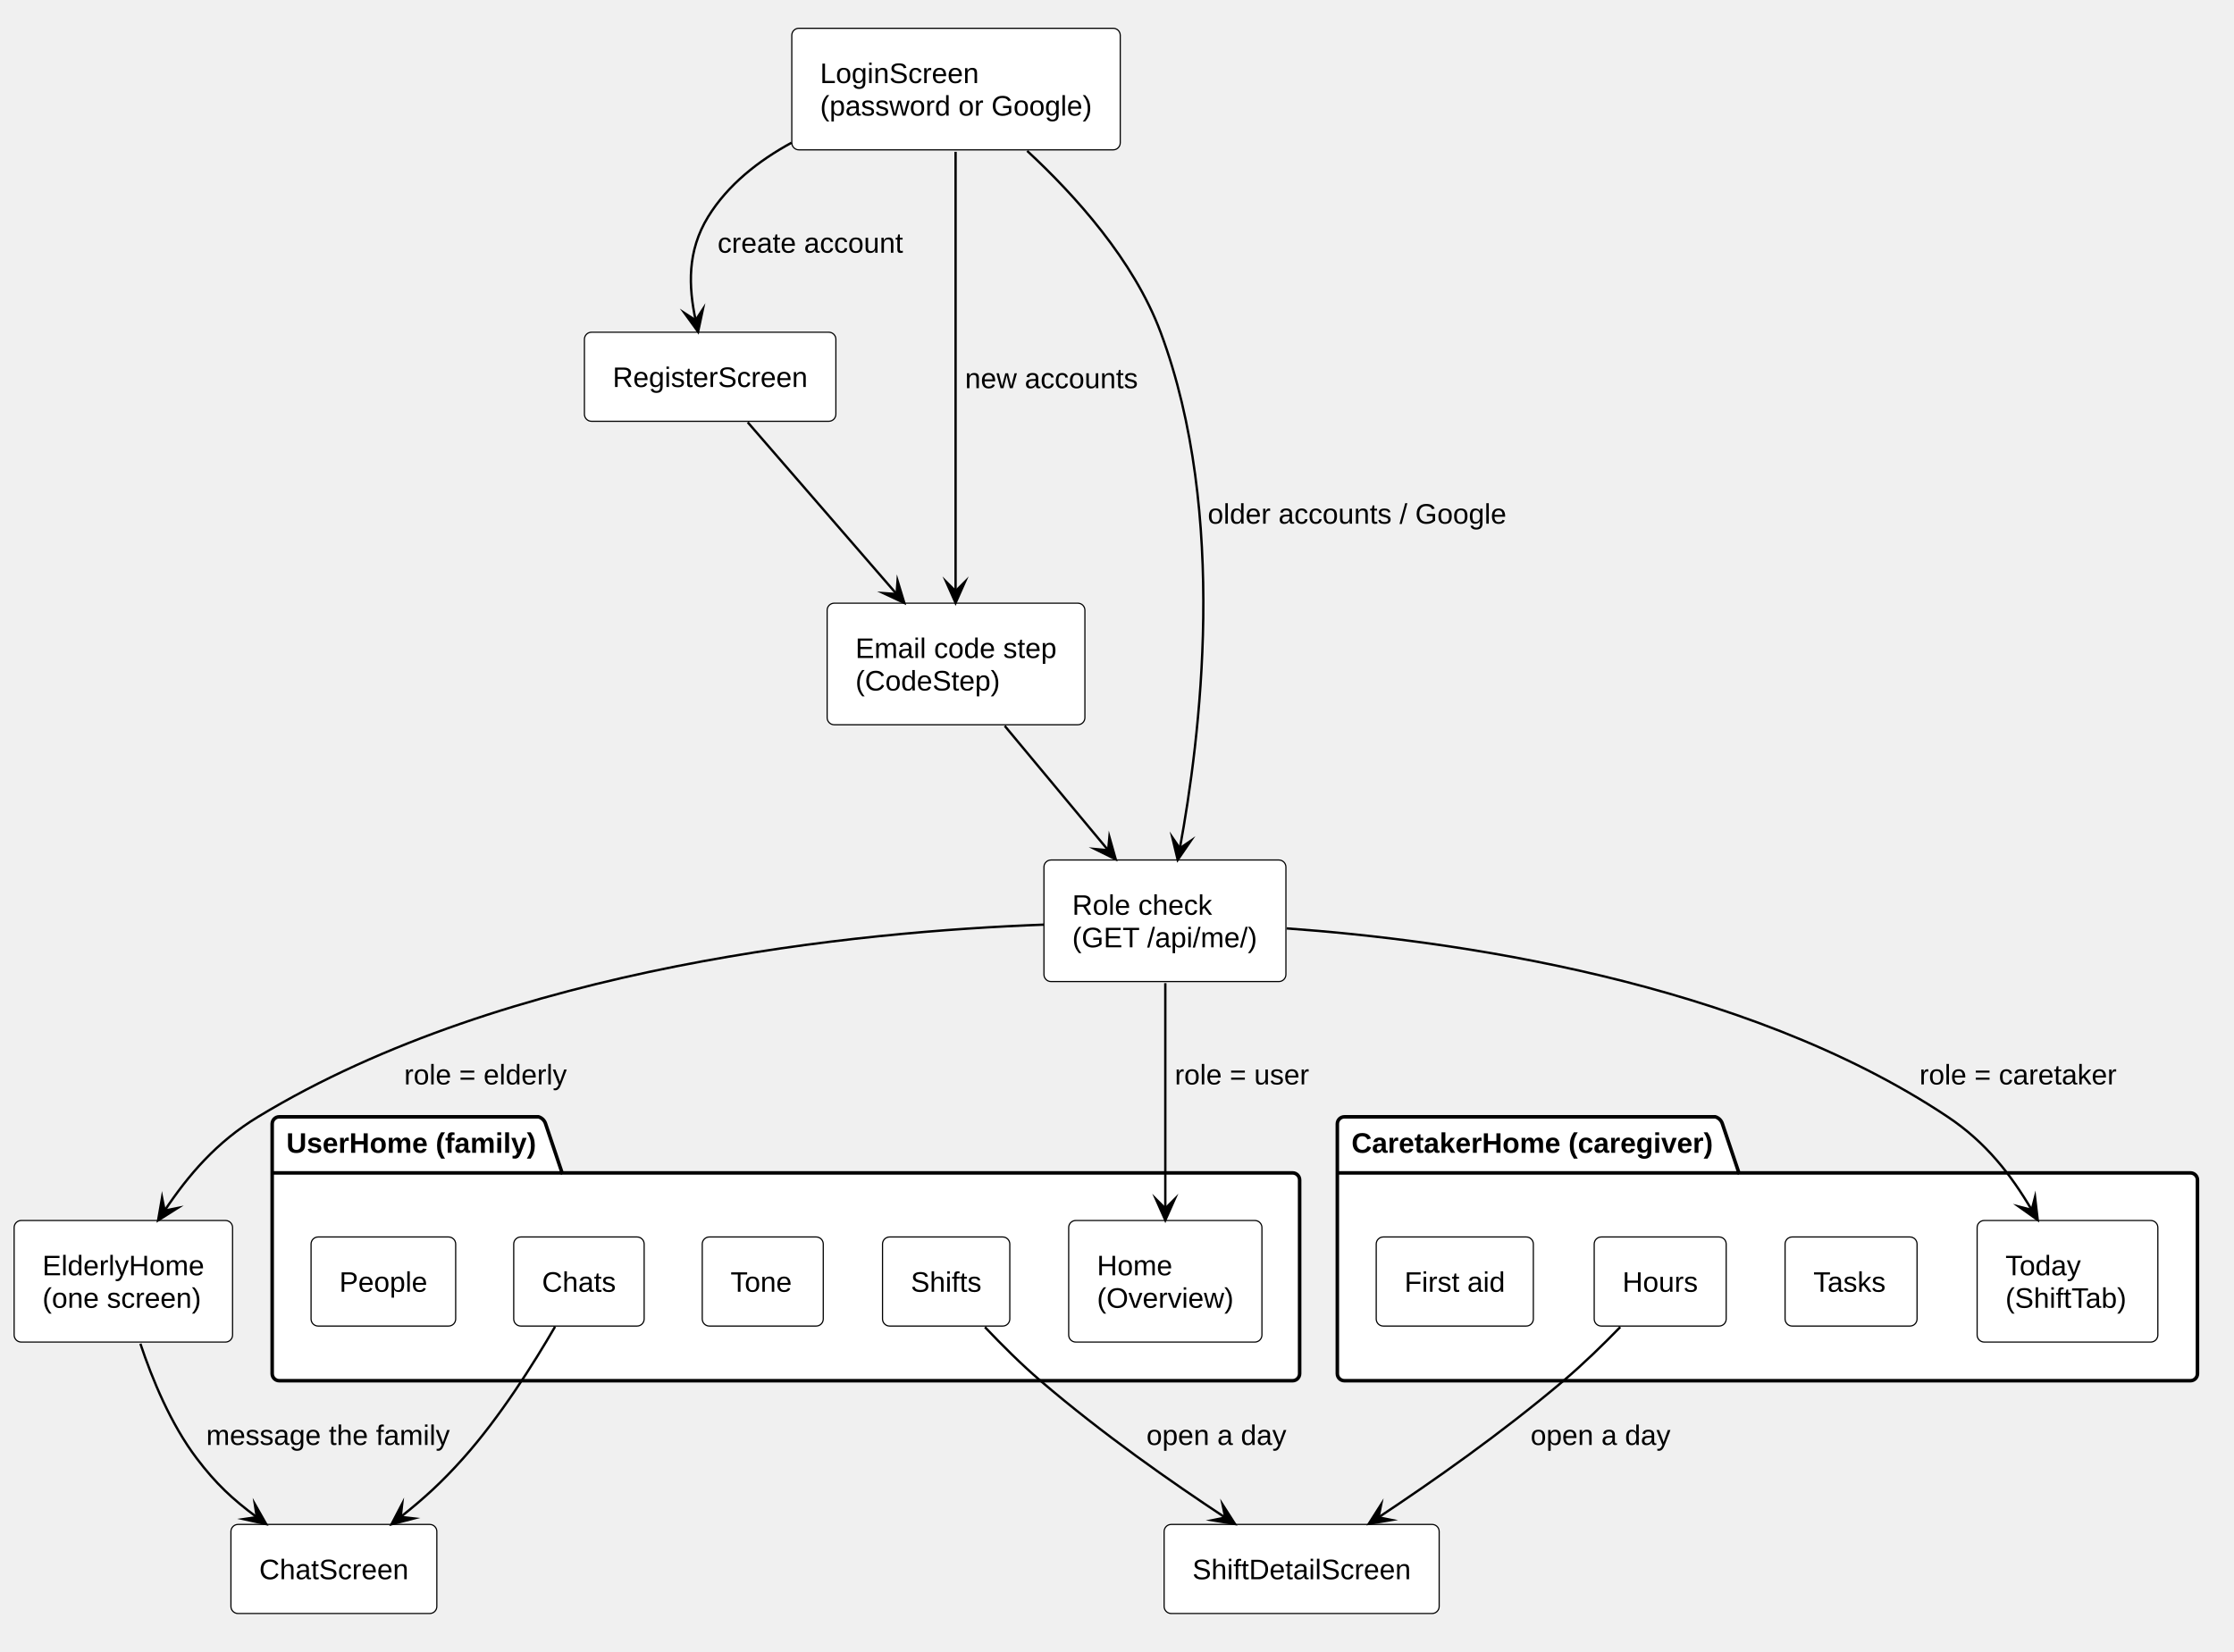
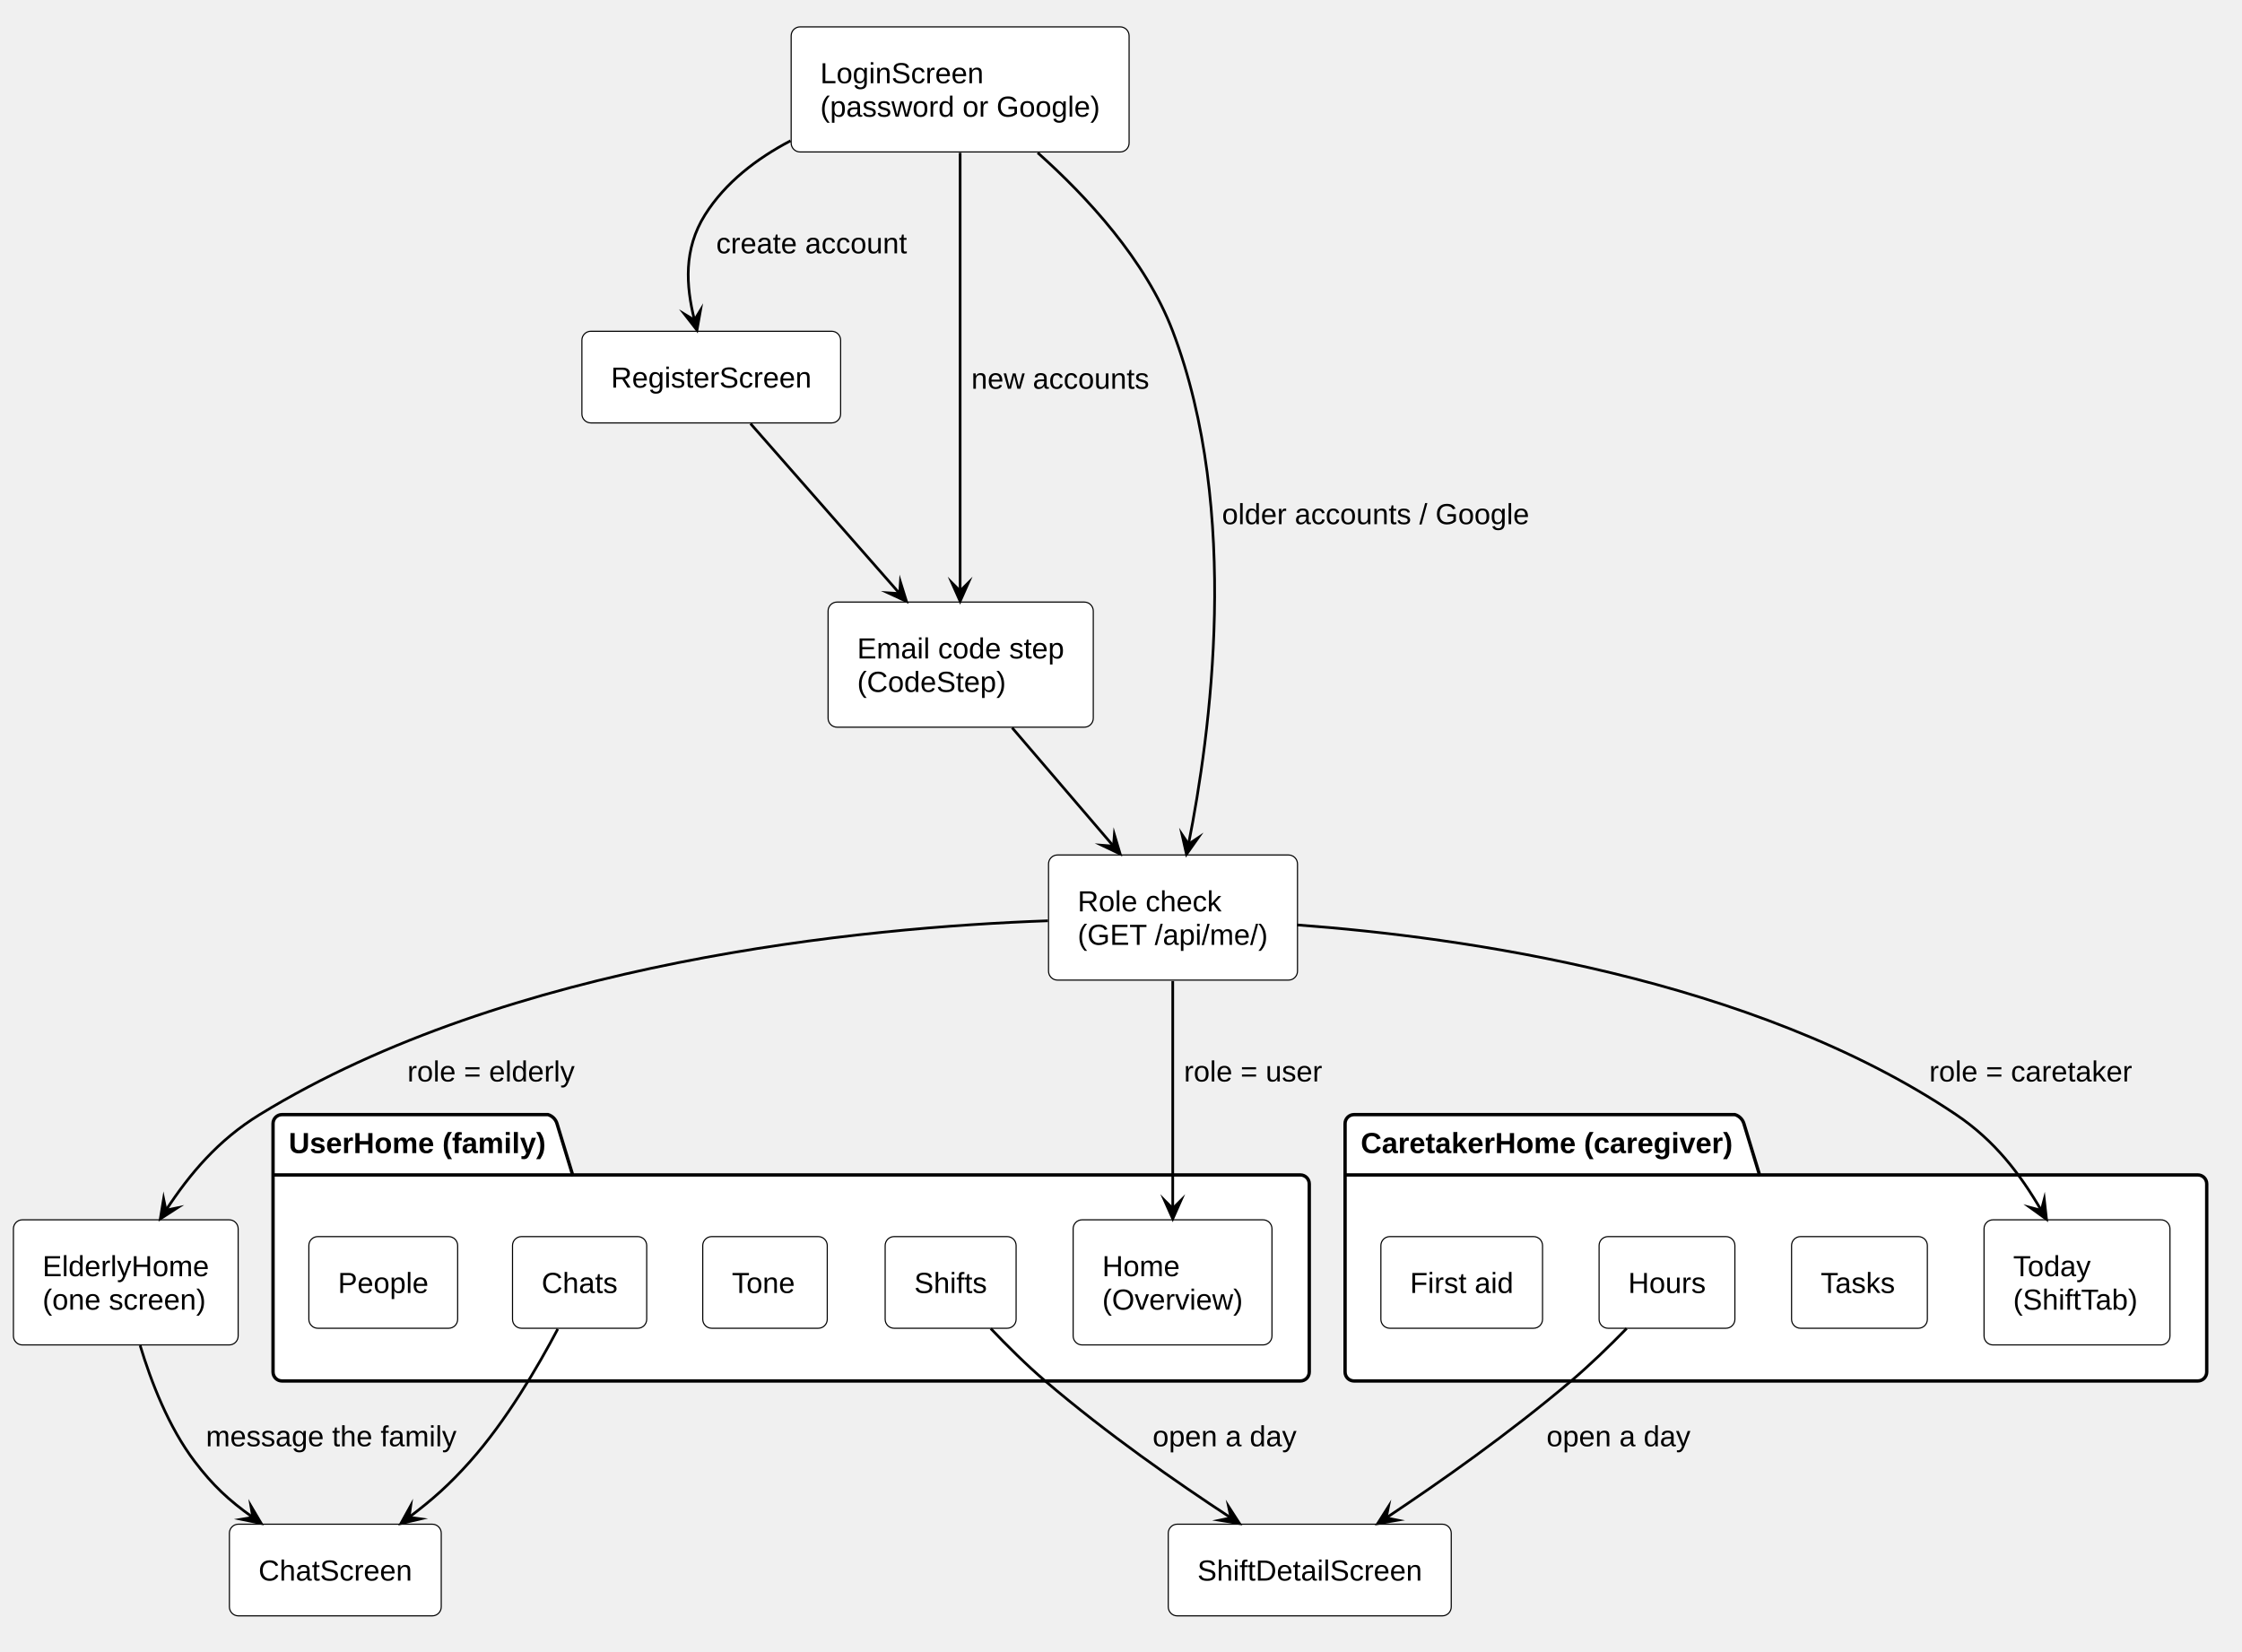
- <svg xmlns="http://www.w3.org/2000/svg" version="1.1" data-diagram-type="DESCRIPTION" style="width:1975px;height:1460px;background:#FFFFFF;" width="1975px" height="1460.417px" viewBox="0 0 1975 1460" zoomAndPan="magnify" preserveAspectRatio="none" contentStyleType="text/css">
+ <svg xmlns="http://www.w3.org/2000/svg" version="1.1" data-diagram-type="DESCRIPTION" style="width:2087px;height:1537px;background:#FFFFFF;" width="2087.5px" height="1537.5px" viewBox="0 0 2087 1537" zoomAndPan="magnify" preserveAspectRatio="none" contentStyleType="text/css">
  <defs />
  <g font-family="sans-serif" lengthAdjust="spacing">
    <g class="cluster" data-qualified-name="UserHome .family." id="ent0005" data-source-line="11">
-       <path d="M246.875,987.5 L476.107,987.5 A9.375,9.375 0 0 1 482.357,993.75 L496.94,1037.081 L1142.708,1037.081 A6.25,6.25 0 0 1 1148.958,1043.331 L1148.958,1214.583 A6.25,6.25 0 0 1 1142.708,1220.833 L246.875,1220.833 A6.25,6.25 0 0 1 240.625,1214.583 L240.625,993.75 A6.25,6.25 0 0 1 246.875,987.5" style="stroke:#000;stroke-width:3.125;" fill="#FFF" />
-       <line x1="240.625" y1="1037.081" x2="496.94" y2="1037.081" style="stroke:#000;stroke-width:3.125;" />
-       <text x="253.125" y="1019.283" fill="#000" font-size="25" textLength="220.898" font-weight="700" font-family="Arial">UserHome (family)</text>
+       <path d="M262.5,1037.5 L510.14,1037.5 A12.5,12.5 0 0 1 518.473,1045.833 L533.057,1093.643 L1210.417,1093.643 A8.333,8.333 0 0 1 1218.75,1101.977 L1218.75,1277.083 A8.333,8.333 0 0 1 1210.417,1285.417 L262.5,1285.417 A8.333,8.333 0 0 1 254.167,1277.083 L254.167,1045.833 A8.333,8.333 0 0 1 262.5,1037.5" style="stroke:#000;stroke-width:3.125;" fill="#FFF" />
+       <line x1="254.167" y1="1093.643" x2="533.057" y2="1093.643" style="stroke:#000;stroke-width:3.125;" />
+       <text x="268.75" y="1073.321" fill="#000" font-size="27.083" textLength="239.307" font-weight="700" font-family="Arial">UserHome (family)</text>
    </g>
    <g class="cluster" data-qualified-name="CaretakerHome .caregiver." id="ent0011" data-source-line="18">
-       <path d="M1188.542,987.5 L1516.479,987.5 A9.375,9.375 0 0 1 1522.729,993.75 L1537.313,1037.081 L1936.458,1037.081 A6.25,6.25 0 0 1 1942.708,1043.331 L1942.708,1214.583 A6.25,6.25 0 0 1 1936.458,1220.833 L1188.542,1220.833 A6.25,6.25 0 0 1 1182.292,1214.583 L1182.292,993.75 A6.25,6.25 0 0 1 1188.542,987.5" style="stroke:#000;stroke-width:3.125;" fill="#FFF" />
-       <line x1="1182.292" y1="1037.081" x2="1537.313" y2="1037.081" style="stroke:#000;stroke-width:3.125;" />
-       <text x="1194.792" y="1019.283" fill="#000" font-size="25" textLength="319.604" font-weight="700" font-family="Arial">CaretakerHome (caregiver)</text>
+       <path d="M1260.417,1037.5 L1614.988,1037.5 A12.5,12.5 0 0 1 1623.322,1045.833 L1637.905,1093.643 L2045.833,1093.643 A8.333,8.333 0 0 1 2054.167,1101.977 L2054.167,1277.083 A8.333,8.333 0 0 1 2045.833,1285.417 L1260.417,1285.417 A8.333,8.333 0 0 1 1252.083,1277.083 L1252.083,1045.833 A8.333,8.333 0 0 1 1260.417,1037.5" style="stroke:#000;stroke-width:3.125;" fill="#FFF" />
+       <line x1="1252.083" y1="1093.643" x2="1637.905" y2="1093.643" style="stroke:#000;stroke-width:3.125;" />
+       <text x="1266.667" y="1073.321" fill="#000" font-size="27.083" textLength="346.238" font-weight="700" font-family="Arial">CaretakerHome (caregiver)</text>
    </g>
    <g class="entity" data-qualified-name="Login" id="ent0001" data-source-line="6">
-       <rect x="700" y="25" width="290.381" height="107.495" fill="#FFF" style="stroke:#000;stroke-width:1.042;" rx="6.25" ry="6.25" />
-       <text x="725" y="73.45" fill="#000" font-size="25" textLength="140.381" font-family="Arial">LoginScreen</text>
-       <text x="725" y="102.197" fill="#000" font-size="25" textLength="240.381" font-family="Arial">(password or Google)</text>
+       <rect x="736.458" y="25" width="314.579" height="116.453" fill="#FFF" style="stroke:#000;stroke-width:1.042;" rx="8.333" ry="8.333" />
+       <text x="763.542" y="77.487" fill="#000" font-size="27.083" textLength="152.079" font-family="Arial">LoginScreen</text>
+       <text x="763.542" y="108.63" fill="#000" font-size="27.083" textLength="260.413" font-family="Arial">(password or Google)</text>
    </g>
    <g class="entity" data-qualified-name="Reg" id="ent0002" data-source-line="7">
-       <rect x="516.667" y="293.75" width="222.302" height="78.748" fill="#FFF" style="stroke:#000;stroke-width:1.042;" rx="6.25" ry="6.25" />
-       <text x="541.667" y="342.2" fill="#000" font-size="25" textLength="172.302" font-family="Arial">RegisterScreen</text>
+       <rect x="541.667" y="308.333" width="240.827" height="85.31" fill="#FFF" style="stroke:#000;stroke-width:1.042;" rx="8.333" ry="8.333" />
+       <text x="568.75" y="360.821" fill="#000" font-size="27.083" textLength="186.661" font-family="Arial">RegisterScreen</text>
    </g>
    <g class="entity" data-qualified-name="Code" id="ent0003" data-source-line="8">
-       <rect x="731.25" y="533.333" width="227.869" height="107.495" fill="#FFF" style="stroke:#000;stroke-width:1.042;" rx="6.25" ry="6.25" />
-       <text x="756.25" y="581.783" fill="#000" font-size="25" textLength="177.869" font-family="Arial">Email code step</text>
-       <text x="756.25" y="610.531" fill="#000" font-size="25" textLength="127.844" font-family="Arial">(CodeStep)</text>
+       <rect x="770.833" y="560.417" width="246.858" height="116.453" fill="#FFF" style="stroke:#000;stroke-width:1.042;" rx="8.333" ry="8.333" />
+       <text x="797.917" y="612.904" fill="#000" font-size="27.083" textLength="192.691" font-family="Arial">Email code step</text>
+       <text x="797.917" y="644.047" fill="#000" font-size="27.083" textLength="138.498" font-family="Arial">(CodeStep)</text>
    </g>
    <g class="entity" data-qualified-name="Role" id="ent0004" data-source-line="9">
-       <rect x="922.917" y="760.417" width="213.916" height="107.495" fill="#FFF" style="stroke:#000;stroke-width:1.042;" rx="6.25" ry="6.25" />
-       <text x="947.917" y="808.866" fill="#000" font-size="25" textLength="123.669" font-family="Arial">Role check</text>
-       <text x="947.917" y="837.614" fill="#000" font-size="25" textLength="163.916" font-family="Arial">(GET /api/me/)</text>
+       <rect x="976.042" y="795.833" width="231.742" height="116.453" fill="#FFF" style="stroke:#000;stroke-width:1.042;" rx="8.333" ry="8.333" />
+       <text x="1003.125" y="848.321" fill="#000" font-size="27.083" textLength="133.975" font-family="Arial">Role check</text>
+       <text x="1003.125" y="879.464" fill="#000" font-size="27.083" textLength="177.576" font-family="Arial">(GET /api/me/)</text>
    </g>
    <g class="entity" data-qualified-name="EH" id="ent0016" data-source-line="24">
-       <rect x="12.5" y="1079.167" width="193.103" height="107.495" fill="#FFF" style="stroke:#000;stroke-width:1.042;" rx="6.25" ry="6.25" />
-       <text x="37.5" y="1127.616" fill="#000" font-size="25" textLength="143.103" font-family="Arial">ElderlyHome</text>
-       <text x="37.5" y="1156.364" fill="#000" font-size="25" textLength="140.344" font-family="Arial">(one screen)</text>
+       <rect x="12.5" y="1135.417" width="209.195" height="116.453" fill="#FFF" style="stroke:#000;stroke-width:1.042;" rx="8.333" ry="8.333" />
+       <text x="39.583" y="1187.904" fill="#000" font-size="27.083" textLength="155.028" font-family="Arial">ElderlyHome</text>
+       <text x="39.583" y="1219.047" fill="#000" font-size="27.083" textLength="152.04" font-family="Arial">(one screen)</text>
    </g>
    <g class="entity" data-qualified-name="SD" id="ent0017" data-source-line="25">
-       <rect x="1029.167" y="1347.917" width="243.152" height="78.748" fill="#FFF" style="stroke:#000;stroke-width:1.042;" rx="6.25" ry="6.25" />
-       <text x="1054.167" y="1396.366" fill="#000" font-size="25" textLength="193.152" font-family="Arial">ShiftDetailScreen</text>
+       <rect x="1087.5" y="1418.75" width="263.415" height="85.31" fill="#FFF" style="stroke:#000;stroke-width:1.042;" rx="8.333" ry="8.333" />
+       <text x="1114.583" y="1471.237" fill="#000" font-size="27.083" textLength="209.248" font-family="Arial">ShiftDetailScreen</text>
    </g>
    <g class="entity" data-qualified-name="CS" id="ent0018" data-source-line="26">
-       <rect x="204.167" y="1347.917" width="182.019" height="78.748" fill="#FFF" style="stroke:#000;stroke-width:1.042;" rx="6.25" ry="6.25" />
-       <text x="229.167" y="1396.366" fill="#000" font-size="25" textLength="132.019" font-family="Arial">ChatScreen</text>
+       <rect x="213.542" y="1418.75" width="197.187" height="85.31" fill="#FFF" style="stroke:#000;stroke-width:1.042;" rx="8.333" ry="8.333" />
+       <text x="240.625" y="1471.237" fill="#000" font-size="27.083" textLength="143.021" font-family="Arial">ChatScreen</text>
    </g>
    <g class="entity" data-qualified-name="UserHome .family..FH" id="ent0006" data-source-line="12">
-       <rect x="944.792" y="1079.167" width="170.837" height="107.495" fill="#FFF" style="stroke:#000;stroke-width:1.042;" rx="6.25" ry="6.25" />
-       <text x="969.792" y="1127.616" fill="#000" font-size="25" textLength="66.687" font-family="Arial">Home</text>
-       <text x="969.792" y="1156.364" fill="#000" font-size="25" textLength="120.837" font-family="Arial">(Overview)</text>
+       <rect x="998.958" y="1135.417" width="185.074" height="116.453" fill="#FFF" style="stroke:#000;stroke-width:1.042;" rx="8.333" ry="8.333" />
+       <text x="1026.042" y="1187.904" fill="#000" font-size="27.083" textLength="72.244" font-family="Arial">Home</text>
+       <text x="1026.042" y="1219.047" fill="#000" font-size="27.083" textLength="130.907" font-family="Arial">(Overview)</text>
    </g>
    <g class="entity" data-qualified-name="UserHome .family..FS" id="ent0007" data-source-line="13">
-       <rect x="780.208" y="1093.75" width="112.524" height="78.748" fill="#FFF" style="stroke:#000;stroke-width:1.042;" rx="6.25" ry="6.25" />
-       <text x="805.208" y="1142.2" fill="#000" font-size="25" textLength="62.524" font-family="Arial">Shifts</text>
+       <rect x="823.958" y="1151.042" width="121.901" height="85.31" fill="#FFF" style="stroke:#000;stroke-width:1.042;" rx="8.333" ry="8.333" />
+       <text x="851.042" y="1203.529" fill="#000" font-size="27.083" textLength="67.735" font-family="Arial">Shifts</text>
    </g>
    <g class="entity" data-qualified-name="UserHome .family..FT" id="ent0008" data-source-line="14">
-       <rect x="620.833" y="1093.75" width="106.982" height="78.748" fill="#FFF" style="stroke:#000;stroke-width:1.042;" rx="6.25" ry="6.25" />
-       <text x="645.833" y="1142.2" fill="#000" font-size="25" textLength="56.982" font-family="Arial">Tone</text>
+       <rect x="654.167" y="1151.042" width="115.898" height="85.31" fill="#FFF" style="stroke:#000;stroke-width:1.042;" rx="8.333" ry="8.333" />
+       <text x="681.25" y="1203.529" fill="#000" font-size="27.083" textLength="61.731" font-family="Arial">Tone</text>
    </g>
    <g class="entity" data-qualified-name="UserHome .family..FC" id="ent0009" data-source-line="15">
-       <rect x="454.167" y="1093.75" width="115.308" height="78.748" fill="#FFF" style="stroke:#000;stroke-width:1.042;" rx="6.25" ry="6.25" />
-       <text x="479.167" y="1142.2" fill="#000" font-size="25" textLength="65.308" font-family="Arial">Chats</text>
+       <rect x="477.083" y="1151.042" width="124.917" height="85.31" fill="#FFF" style="stroke:#000;stroke-width:1.042;" rx="8.333" ry="8.333" />
+       <text x="504.167" y="1203.529" fill="#000" font-size="27.083" textLength="70.75" font-family="Arial">Chats</text>
    </g>
    <g class="entity" data-qualified-name="UserHome .family..FP" id="ent0010" data-source-line="16">
-       <rect x="275" y="1093.75" width="127.844" height="78.748" fill="#FFF" style="stroke:#000;stroke-width:1.042;" rx="6.25" ry="6.25" />
-       <text x="300" y="1142.2" fill="#000" font-size="25" textLength="77.844" font-family="Arial">People</text>
+       <rect x="287.5" y="1151.042" width="138.498" height="85.31" fill="#FFF" style="stroke:#000;stroke-width:1.042;" rx="8.333" ry="8.333" />
+       <text x="314.583" y="1203.529" fill="#000" font-size="27.083" textLength="84.331" font-family="Arial">People</text>
    </g>
    <g class="entity" data-qualified-name="CaretakerHome .caregiver..CT" id="ent0012" data-source-line="19">
-       <rect x="1747.917" y="1079.167" width="159.753" height="107.495" fill="#FFF" style="stroke:#000;stroke-width:1.042;" rx="6.25" ry="6.25" />
-       <text x="1772.917" y="1127.616" fill="#000" font-size="25" textLength="69.482" font-family="Arial">Today</text>
-       <text x="1772.917" y="1156.364" fill="#000" font-size="25" textLength="109.753" font-family="Arial">(ShiftTab)</text>
+       <rect x="1846.875" y="1135.417" width="173.066" height="116.453" fill="#FFF" style="stroke:#000;stroke-width:1.042;" rx="8.333" ry="8.333" />
+       <text x="1873.958" y="1187.904" fill="#000" font-size="27.083" textLength="75.273" font-family="Arial">Today</text>
+       <text x="1873.958" y="1219.047" fill="#000" font-size="27.083" textLength="118.9" font-family="Arial">(ShiftTab)</text>
    </g>
    <g class="entity" data-qualified-name="CaretakerHome .caregiver..CK" id="ent0013" data-source-line="20">
-       <rect x="1578.125" y="1093.75" width="116.675" height="78.748" fill="#FFF" style="stroke:#000;stroke-width:1.042;" rx="6.25" ry="6.25" />
-       <text x="1603.125" y="1142.2" fill="#000" font-size="25" textLength="66.675" font-family="Arial">Tasks</text>
+       <rect x="1667.708" y="1151.042" width="126.398" height="85.31" fill="#FFF" style="stroke:#000;stroke-width:1.042;" rx="8.333" ry="8.333" />
+       <text x="1694.792" y="1203.529" fill="#000" font-size="27.083" textLength="72.231" font-family="Arial">Tasks</text>
    </g>
    <g class="entity" data-qualified-name="CaretakerHome .caregiver..CH" id="ent0014" data-source-line="21">
-       <rect x="1409.375" y="1093.75" width="116.687" height="78.748" fill="#FFF" style="stroke:#000;stroke-width:1.042;" rx="6.25" ry="6.25" />
-       <text x="1434.375" y="1142.2" fill="#000" font-size="25" textLength="66.687" font-family="Arial">Hours</text>
+       <rect x="1488.542" y="1151.042" width="126.411" height="85.31" fill="#FFF" style="stroke:#000;stroke-width:1.042;" rx="8.333" ry="8.333" />
+       <text x="1515.625" y="1203.529" fill="#000" font-size="27.083" textLength="72.244" font-family="Arial">Hours</text>
    </g>
    <g class="entity" data-qualified-name="CaretakerHome .caregiver..CF" id="ent0015" data-source-line="22">
-       <rect x="1216.667" y="1093.75" width="138.904" height="78.748" fill="#FFF" style="stroke:#000;stroke-width:1.042;" rx="6.25" ry="6.25" />
-       <text x="1241.667" y="1142.2" fill="#000" font-size="25" textLength="88.904" font-family="Arial">First aid</text>
+       <rect x="1285.417" y="1151.042" width="150.479" height="85.31" fill="#FFF" style="stroke:#000;stroke-width:1.042;" rx="8.333" ry="8.333" />
+       <text x="1312.5" y="1203.529" fill="#000" font-size="27.083" textLength="96.312" font-family="Arial">First aid</text>
    </g>
    <g class="link" data-entity-1="ent0001" data-entity-2="ent0002" id="lnk19" data-link-type="dependency">
-       <polygon points="617.158,293.386,621.421,273.315,614.998,283.195,605.117,276.772,617.158,293.386" fill="#000" style="stroke:#000;stroke-width:2.083;stroke-linejoin:miter;stroke-miterlimit:10;" />
-       <path d="M699.813,126.175 C670.534,142.118 643.433,163.407 626.042,191.667 C607.369,222.008 608.667,253.339 614.998,283.195" style="stroke:#000;stroke-width:2.083;" fill="none" />
-       <text x="634.375" y="223.45" fill="#000" font-size="25" textLength="163.989" font-family="Arial">create account</text>
+       <polygon points="648.9,307.813,652.484,287.61,646.397,297.702,636.306,291.615,648.9,307.813" fill="#000" style="stroke:#000;stroke-width:2.083;stroke-linejoin:miter;stroke-miterlimit:10;" />
+       <path d="M735.887,131.027 C704.325,147.595 675.116,169.952 656.25,200 C636.156,232.005 638.512,265.842 646.397,297.702" style="stroke:#000;stroke-width:2.5;" fill="none" />
+       <text x="666.667" y="235.821" fill="#000" font-size="27.083" textLength="177.655" font-family="Arial">create account</text>
    </g>
    <g class="link" data-entity-1="ent0001" data-entity-2="ent0003" id="lnk20" data-link-type="dependency">
-       <polygon points="844.792,533.125,853.125,514.375,844.792,522.708,836.458,514.375,844.792,533.125" fill="#000" style="stroke:#000;stroke-width:2.083;stroke-linejoin:miter;stroke-miterlimit:10;" />
-       <path d="M844.792,134.252 C844.792,231.334 844.792,426.156 844.792,522.708" style="stroke:#000;stroke-width:2.083;" fill="none" />
-       <text x="853.125" y="343.241" fill="#000" font-size="25" textLength="152.869" font-family="Arial">new accounts</text>
+       <polygon points="893.75,560.222,902.083,541.472,893.75,549.806,885.417,541.472,893.75,560.222" fill="#000" style="stroke:#000;stroke-width:2.083;stroke-linejoin:miter;stroke-miterlimit:10;" />
+       <path d="M893.75,142.27 C893.75,244.52 893.75,447.853 893.75,549.806" style="stroke:#000;stroke-width:2.5;" fill="none" />
+       <text x="904.167" y="361.862" fill="#000" font-size="27.083" textLength="165.608" font-family="Arial">new accounts</text>
    </g>
    <g class="link" data-entity-1="ent0002" data-entity-2="ent0003" id="lnk21" data-link-type="dependency">
-       <polygon points="799.487,533.142,793.504,513.515,792.664,525.27,780.909,524.43,799.487,533.142" fill="#000" style="stroke:#000;stroke-width:2.083;stroke-linejoin:miter;stroke-miterlimit:10;" />
-       <path d="M661.032,373.386 C697.967,416.004 751.302,477.545 792.664,525.27" style="stroke:#000;stroke-width:2.083;" fill="none" />
+       <polygon points="844.141,560.13,838.038,540.541,837.271,552.301,825.511,551.533,844.141,560.13" fill="#000" style="stroke:#000;stroke-width:2.083;stroke-linejoin:miter;stroke-miterlimit:10;" />
+       <path d="M698.633,394.303 C737.758,438.892 793.549,502.473 837.271,552.301" style="stroke:#000;stroke-width:2.5;" fill="none" />
    </g>
    <g class="link" data-entity-1="ent0003" data-entity-2="ent0004" id="lnk22" data-link-type="dependency">
-       <polygon points="986.366,759.791,980.783,740.047,979.705,751.783,967.969,750.705,986.366,759.791" fill="#000" style="stroke:#000;stroke-width:2.083;stroke-linejoin:miter;stroke-miterlimit:10;" />
-       <path d="M888.264,641.847 C917.806,677.365 950.084,716.171 979.705,751.783" style="stroke:#000;stroke-width:2.083;" fill="none" />
+       <polygon points="1043.065,795.296,1037.204,775.632,1036.291,787.382,1024.542,786.469,1043.065,795.296" fill="#000" style="stroke:#000;stroke-width:2.083;stroke-linejoin:miter;stroke-miterlimit:10;" />
+       <path d="M942.166,677.403 C972.836,713.239 1005.586,751.505 1036.291,787.382" style="stroke:#000;stroke-width:2.5;" fill="none" />
    </g>
    <g class="link" data-entity-1="ent0001" data-entity-2="ent0004" id="lnk23" data-link-type="dependency">
-       <polygon points="1041.169,760.325,1052.77,743.401,1043.061,750.081,1036.381,740.373,1041.169,760.325" fill="#000" style="stroke:#000;stroke-width:2.083;stroke-linejoin:miter;stroke-miterlimit:10;" />
-       <path d="M908.092,133.426 C950.329,172.558 1002.311,230.148 1026.042,293.75 C1086.176,454.919 1060.79,654.115 1043.061,750.081" style="stroke:#000;stroke-width:2.083;" fill="none" />
-       <text x="1067.708" y="463.033" fill="#000" font-size="25" textLength="264.05" font-family="Arial">older accounts / Google</text>
+       <polygon points="1104.367,795.728,1116.193,778.961,1106.396,785.511,1099.846,775.714,1104.367,795.728" fill="#000" style="stroke:#000;stroke-width:2.083;stroke-linejoin:miter;stroke-miterlimit:10;" />
+       <path d="M965.967,142.173 C1011.577,182.871 1066.489,242.052 1091.667,308.333 C1155.36,476.005 1126.537,684.093 1106.396,785.511" style="stroke:#000;stroke-width:2.5;" fill="none" />
+       <text x="1137.5" y="487.904" fill="#000" font-size="27.083" textLength="286.054" font-family="Arial">older accounts / Google</text>
    </g>
    <g class="link" data-entity-1="ent0004" data-entity-2="ent0006" id="lnk24" data-link-type="dependency">
-       <polygon points="1030.208,1078.948,1038.542,1060.198,1030.208,1068.532,1021.875,1060.198,1030.208,1078.948" fill="#000" style="stroke:#000;stroke-width:2.083;stroke-linejoin:miter;stroke-miterlimit:10;" />
-       <path d="M1030.208,869.321 C1030.208,927.566 1030.208,1010.428 1030.208,1068.532" style="stroke:#000;stroke-width:2.083;" fill="none" />
-       <text x="1038.542" y="958.866" fill="#000" font-size="25" textLength="118.811" font-family="Arial">role = user</text>
+       <polygon points="1091.667,1135.049,1100,1116.299,1091.667,1124.633,1083.333,1116.299,1091.667,1135.049" fill="#000" style="stroke:#000;stroke-width:2.083;stroke-linejoin:miter;stroke-miterlimit:10;" />
+       <path d="M1091.667,913.149 C1091.667,975.015 1091.667,1062.878 1091.667,1124.633" style="stroke:#000;stroke-width:2.5;" fill="none" />
+       <text x="1102.083" y="1006.654" fill="#000" font-size="27.083" textLength="128.712" font-family="Arial">role = user</text>
    </g>
    <g class="link" data-entity-1="ent0004" data-entity-2="ent0012" id="lnk25" data-link-type="dependency">
-       <polygon points="1801.477,1078.742,1799.104,1058.361,1796.174,1069.776,1784.758,1066.846,1801.477,1078.742" fill="#000" style="stroke:#000;stroke-width:2.083;stroke-linejoin:miter;stroke-miterlimit:10;" />
-       <path d="M1137.571,820.9 C1281.763,831.259 1540.769,866.707 1721.875,987.5 C1755.955,1010.23 1777.835,1038.773 1796.174,1069.776" style="stroke:#000;stroke-width:2.083;" fill="none" />
-       <text x="1696.875" y="958.866" fill="#000" font-size="25" textLength="174.39" font-family="Arial">role = caretaker</text>
+       <polygon points="1905.264,1135.374,1903.029,1114.978,1900.022,1126.373,1888.627,1123.366,1905.264,1135.374" fill="#000" style="stroke:#000;stroke-width:2.083;stroke-linejoin:miter;stroke-miterlimit:10;" />
+       <path d="M1207.576,860.945 C1360.221,872.19 1631.405,910.114 1820.833,1037.5 C1857.127,1061.906 1880.66,1093.131 1900.022,1126.373" style="stroke:#000;stroke-width:2.5;" fill="none" />
+       <text x="1795.833" y="1006.654" fill="#000" font-size="27.083" textLength="188.922" font-family="Arial">role = caretaker</text>
    </g>
    <g class="link" data-entity-1="ent0004" data-entity-2="ent0016" id="lnk26" data-link-type="dependency">
-       <polygon points="139.777,1079.044,157.126,1068.088,145.567,1070.384,143.27,1058.825,139.777,1079.044" fill="#000" style="stroke:#000;stroke-width:2.083;stroke-linejoin:miter;stroke-miterlimit:10;" />
-       <path d="M922.768,817.583 C760.761,823.563 449.388,853.329 228.125,987.5 C191.311,1009.823 166.486,1039.091 145.567,1070.384" style="stroke:#000;stroke-width:2.083;" fill="none" />
-       <text x="357.292" y="958.866" fill="#000" font-size="25" textLength="143.823" font-family="Arial">role = elderly</text>
+       <polygon points="148.942,1134.923,166.195,1123.818,154.656,1126.214,152.26,1114.675,148.942,1134.923" fill="#000" style="stroke:#000;stroke-width:2.083;stroke-linejoin:miter;stroke-miterlimit:10;" />
+       <path d="M975.505,857.061 C803.017,863.281 474.525,894.799 241.667,1037.5 C202.886,1061.266 176.578,1092.802 154.656,1126.214" style="stroke:#000;stroke-width:2.5;" fill="none" />
+       <text x="379.167" y="1006.654" fill="#000" font-size="27.083" textLength="155.809" font-family="Arial">role = elderly</text>
    </g>
    <g class="link" data-entity-1="ent0007" data-entity-2="ent0017" id="lnk27" data-link-type="dependency">
-       <polygon points="1091.874,1347.583,1080.816,1330.299,1083.18,1341.845,1071.635,1344.209,1091.874,1347.583" fill="#000" style="stroke:#000;stroke-width:2.083;stroke-linejoin:miter;stroke-miterlimit:10;" />
-       <path d="M870.77,1173.461 C885.309,1188.804 902.796,1206.28 919.792,1220.833 C975.188,1268.269 1035.129,1310.127 1083.18,1341.845" style="stroke:#000;stroke-width:2.083;" fill="none" />
-       <text x="1013.542" y="1277.616" fill="#000" font-size="25" textLength="123.718" font-family="Arial">open a day</text>
+       <polygon points="1154.274,1418.413,1143.174,1401.157,1145.567,1412.696,1134.027,1415.089,1154.274,1418.413" fill="#000" style="stroke:#000;stroke-width:2.083;stroke-linejoin:miter;stroke-miterlimit:10;" />
+       <path d="M922.281,1236.651 C937.373,1252.526 955.388,1270.457 972.917,1285.417 C1031.179,1335.141 1094.558,1379.206 1145.567,1412.696" style="stroke:#000;stroke-width:2.5;" fill="none" />
+       <text x="1072.917" y="1346.237" fill="#000" font-size="27.083" textLength="134.028" font-family="Arial">open a day</text>
    </g>
    <g class="link" data-entity-1="ent0014" data-entity-2="ent0017" id="lnk28" data-link-type="dependency">
-       <polygon points="1210.054,1347.4,1230.285,1343.977,1218.734,1341.641,1221.07,1330.089,1210.054,1347.4" fill="#000" style="stroke:#000;stroke-width:2.083;stroke-linejoin:miter;stroke-miterlimit:10;" />
-       <path d="M1432.413,1173.389 C1417.491,1188.72 1399.586,1206.208 1382.292,1220.833 C1326.604,1267.926 1266.695,1309.817 1218.734,1341.641" style="stroke:#000;stroke-width:2.083;" fill="none" />
-       <text x="1353.125" y="1277.616" fill="#000" font-size="25" textLength="123.718" font-family="Arial">open a day</text>
+       <polygon points="1281.968,1418.48,1302.192,1415.017,1290.636,1412.704,1292.95,1401.148,1281.968,1418.48" fill="#000" style="stroke:#000;stroke-width:2.083;stroke-linejoin:miter;stroke-miterlimit:10;" />
+       <path d="M1514.183,1236.541 C1498.709,1252.402 1480.292,1270.35 1462.5,1285.417 C1404.177,1334.804 1341.131,1379.055 1290.636,1412.704" style="stroke:#000;stroke-width:2.5;" fill="none" />
+       <text x="1439.583" y="1346.237" fill="#000" font-size="27.083" textLength="134.028" font-family="Arial">open a day</text>
    </g>
    <g class="link" data-entity-1="ent0009" data-entity-2="ent0018" id="lnk29" data-link-type="dependency">
-       <polygon points="346.108,1347.754,365.968,1342.599,354.259,1341.267,355.59,1329.558,346.108,1347.754" fill="#000" style="stroke:#000;stroke-width:2.083;stroke-linejoin:miter;stroke-miterlimit:10;" />
-       <path d="M490.707,1173.065 C471.789,1205.68 441.898,1253.21 409.375,1289.583 C390.533,1310.656 375.114,1324.671 354.259,1341.267" style="stroke:#000;stroke-width:2.083;" fill="none" />
+       <polygon points="372.747,1418.386,392.728,1413.724,381.055,1412.104,382.676,1400.43,372.747,1418.386" fill="#000" style="stroke:#000;stroke-width:2.083;stroke-linejoin:miter;stroke-miterlimit:10;" />
+       <path d="M519.204,1237.058 C500.734,1272.069 471.289,1322.521 437.5,1360.417 C418.527,1381.696 402.895,1395.588 381.055,1412.104" style="stroke:#000;stroke-width:2.5;" fill="none" />
    </g>
    <g class="link" data-entity-1="ent0016" data-entity-2="ent0018" id="lnk30" data-link-type="dependency">
-       <polygon points="235.369,1347.653,225.25,1329.804,226.994,1341.459,215.339,1343.204,235.369,1347.653" fill="#000" style="stroke:#000;stroke-width:2.083;stroke-linejoin:miter;stroke-miterlimit:10;" />
-       <path d="M124.109,1188.12 C134.625,1219.627 150.998,1259.286 173.958,1289.583 C190.777,1311.776 205.498,1325.56 226.994,1341.459" style="stroke:#000;stroke-width:2.083;" fill="none" />
-       <text x="182.292" y="1277.616" fill="#000" font-size="25" textLength="215.369" font-family="Arial">message the family</text>
+       <polygon points="243.551,1418.274,233.141,1400.592,235.076,1412.217,223.451,1414.152,243.551,1418.274" fill="#000" style="stroke:#000;stroke-width:2.083;stroke-linejoin:miter;stroke-miterlimit:10;" />
+       <path d="M130.433,1252.325 C140.595,1286.044 156.936,1328.39 181.25,1360.417 C198.161,1382.691 212.883,1396.357 235.076,1412.217" style="stroke:#000;stroke-width:2.5;" fill="none" />
+       <text x="191.667" y="1346.237" fill="#000" font-size="27.083" textLength="233.316" font-family="Arial">message the family</text>
    </g>
  </g>
</svg>
